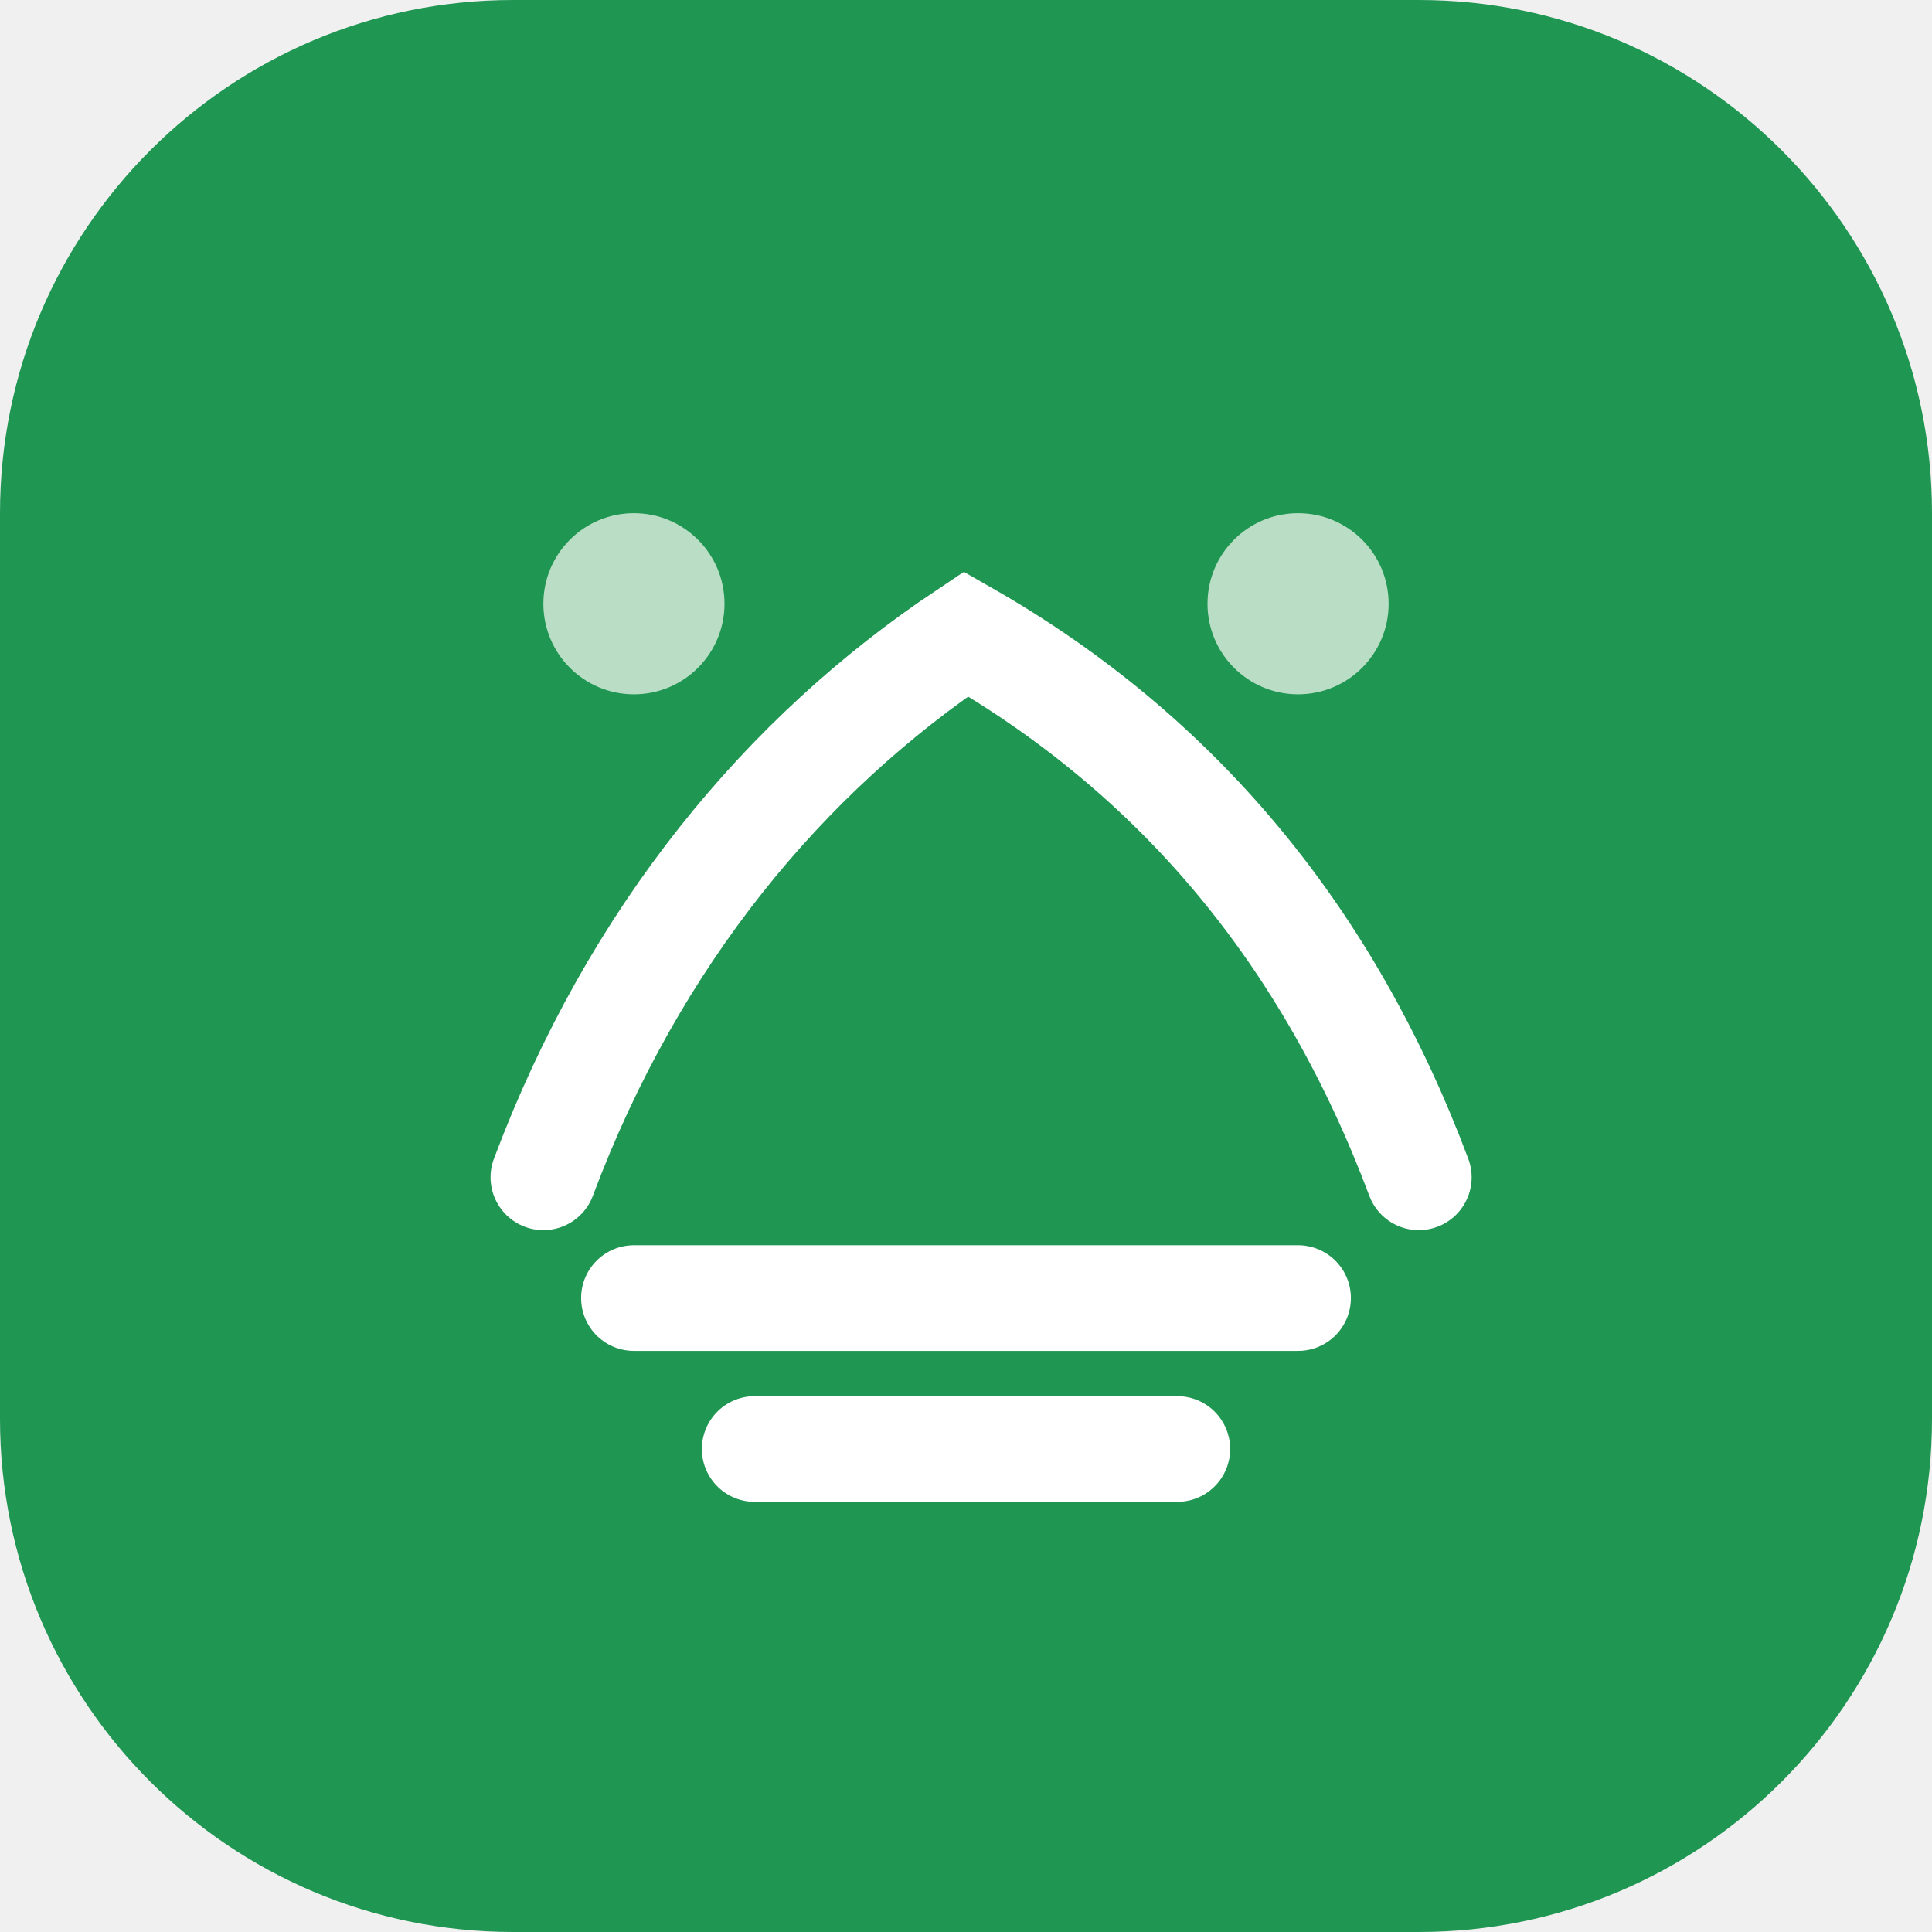
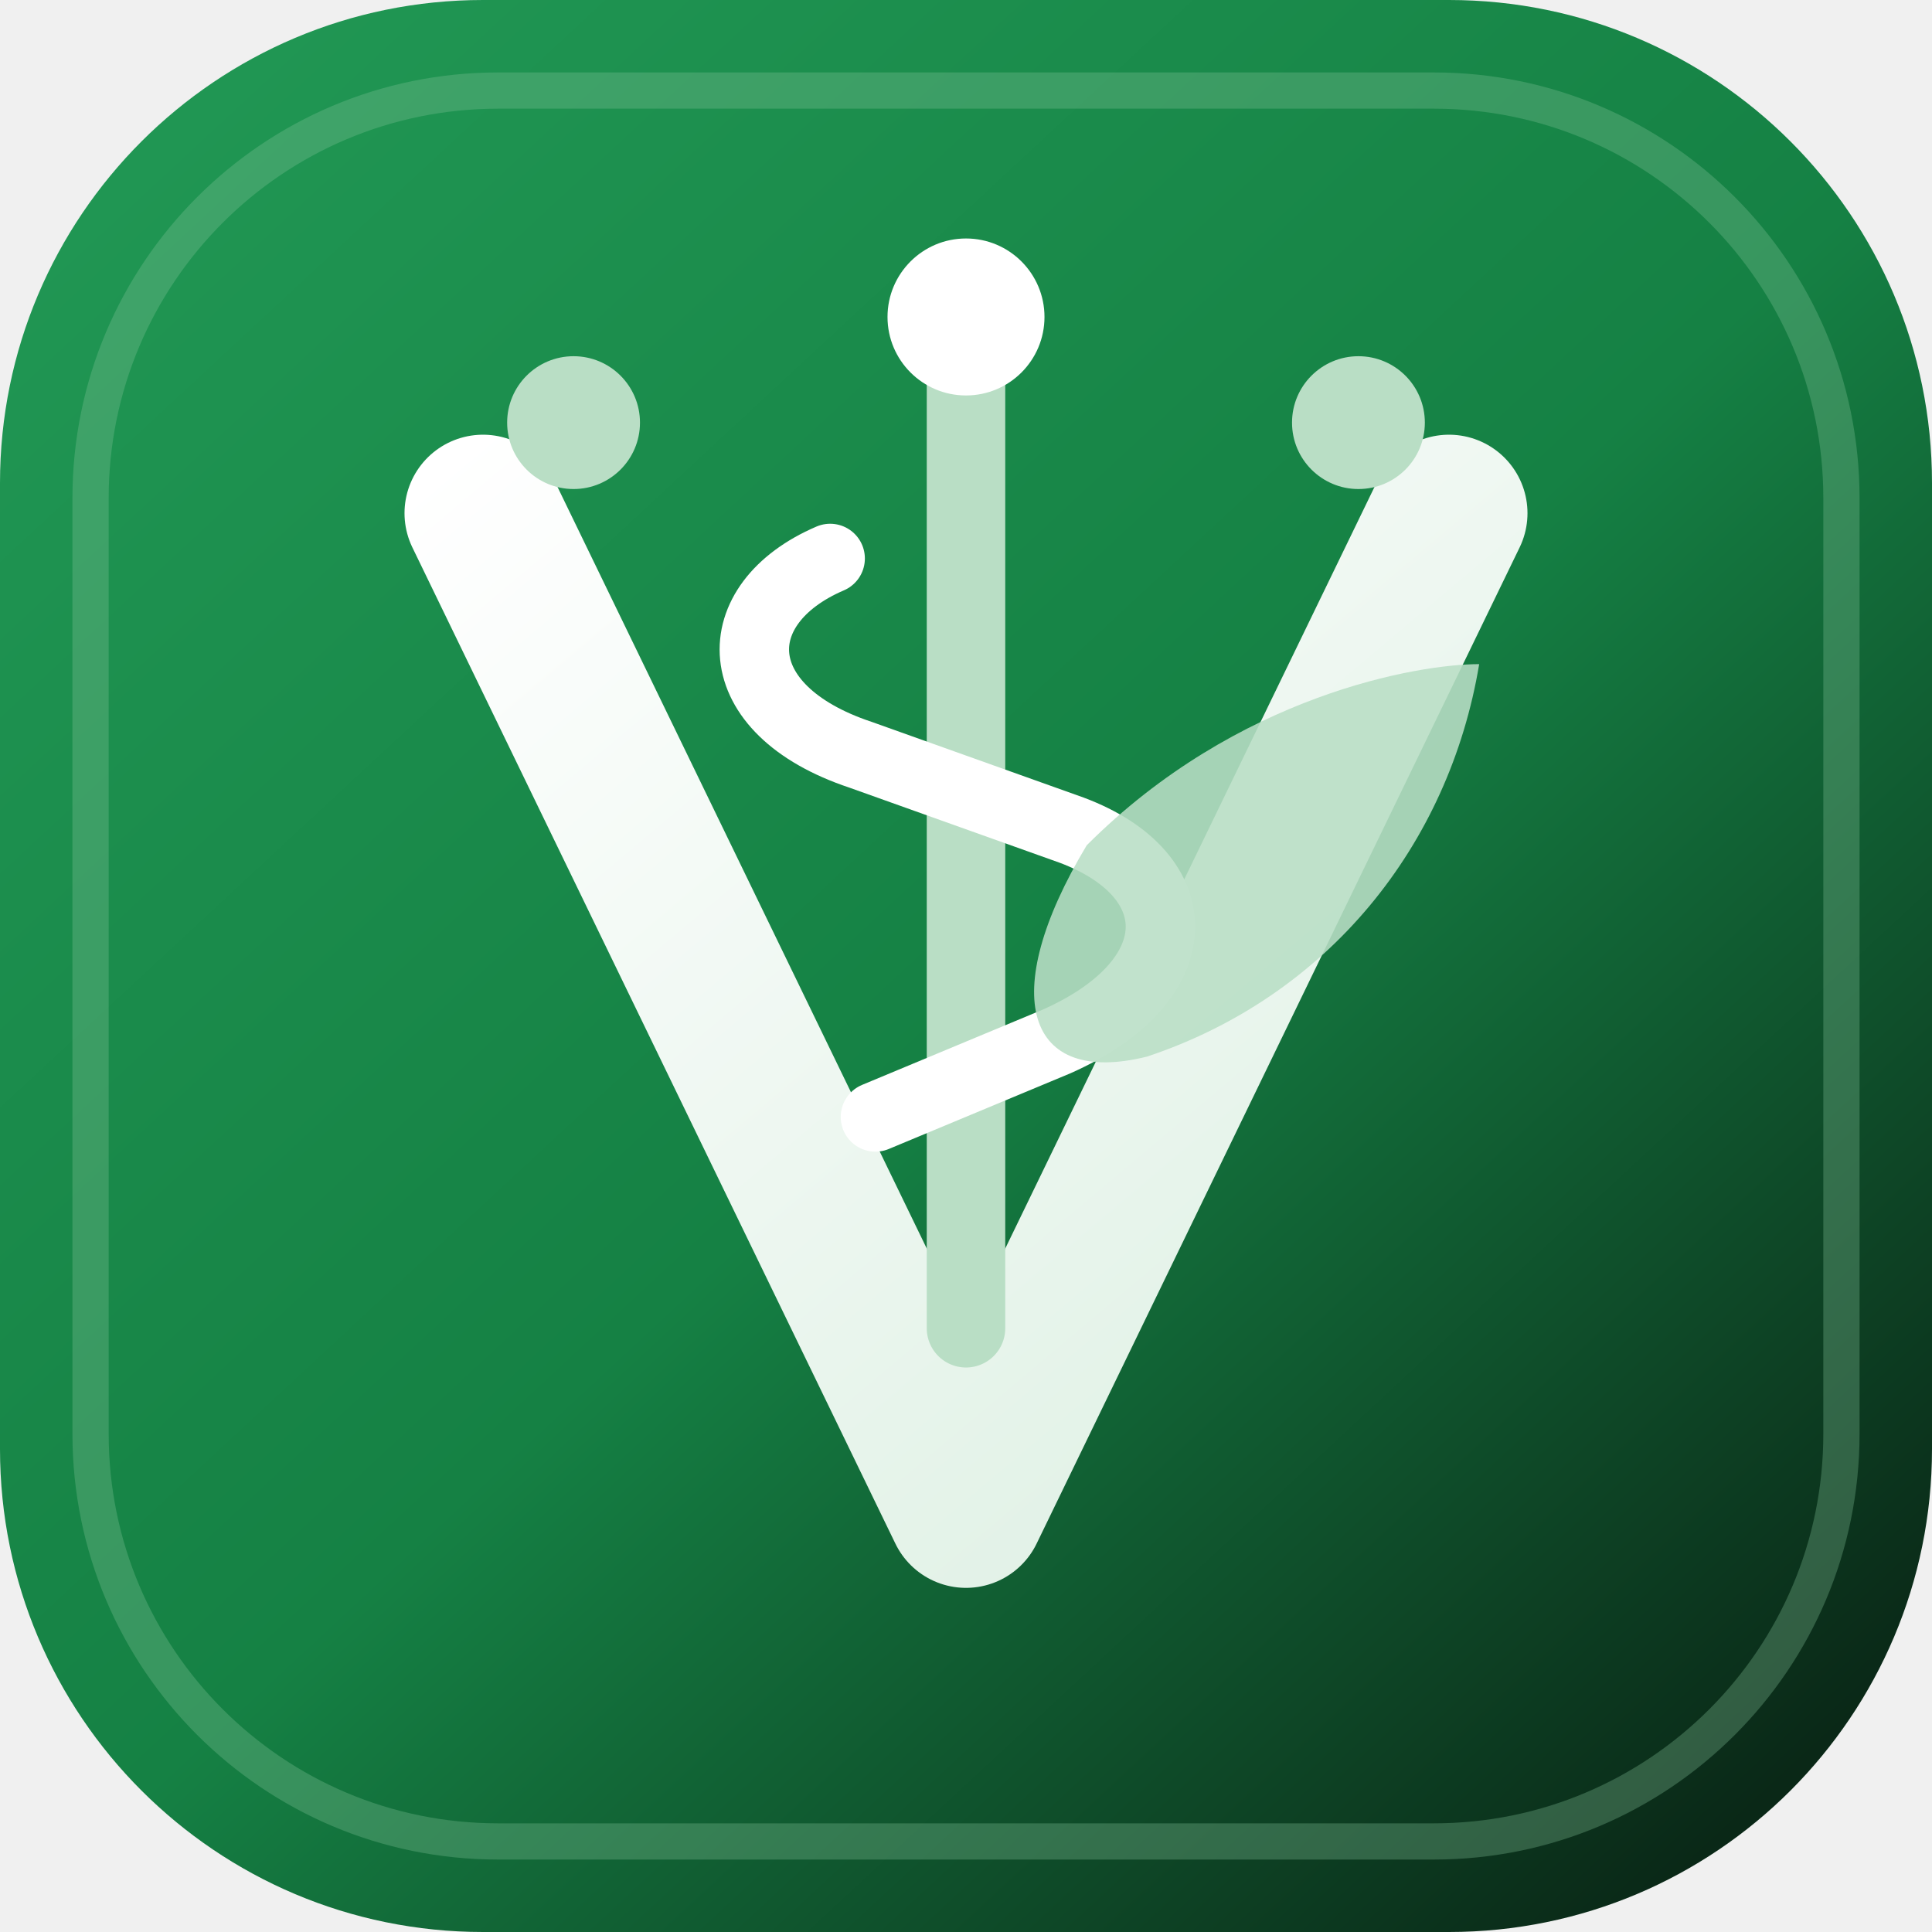
- <svg xmlns="http://www.w3.org/2000/svg" viewBox="0 0 64 64">
+ <svg xmlns="http://www.w3.org/2000/svg" viewBox="0 0 64 64" role="img" aria-label="SIPA UTMACH">
  <defs>
-     <linearGradient id="g" x1="8" y1="5" x2="57" y2="59">
-       <stop stop-color="#209653" />
-       <stop offset="1" stop-color="#0d4827" />
+     <linearGradient id="sipa-bg" x1="6" y1="4" x2="58" y2="60" gradientUnits="userSpaceOnUse">
+       <stop offset="0" stop-color="#209653" />
+       <stop offset="0.52" stop-color="#158144" />
+       <stop offset="1" stop-color="#0A2817" />
+     </linearGradient>
+     <linearGradient id="sipa-accent" x1="16" y1="14" x2="48" y2="52" gradientUnits="userSpaceOnUse">
+       <stop offset="0" stop-color="#FFFFFF" />
+       <stop offset="1" stop-color="#DCEFE2" />
    </linearGradient>
  </defs>
-   <rect width="64" height="64" rx="17" fill="url(#g)" />
-   <path d="M18 39c3-8 8-14 14-18 7 4 12 10 15 18M21 43h22M25 48h14" fill="none" stroke="#fff" stroke-width="3.5" stroke-linecap="round" />
-   <circle cx="21" cy="20" r="3" fill="#b9dec5" />
-   <circle cx="43" cy="20" r="3" fill="#b9dec5" />
+   <rect width="64" height="64" rx="16" fill="url(#sipa-bg)" />
+   <rect x="3" y="3" width="58" height="58" rx="13.5" fill="none" stroke="#83C49A" stroke-opacity="0.32" stroke-width="1.2" />
+   <path d="M16 17L32 50L48 17" fill="none" stroke="url(#sipa-accent)" stroke-width="5.2" stroke-linecap="round" stroke-linejoin="round" />
+   <path d="M32 11V44" fill="none" stroke="#B9DEC5" stroke-width="2.6" stroke-linecap="round" />
+   <circle cx="32" cy="10.5" r="2.6" fill="#FFFFFF" />
+   <path d="M27.5 18.5C24 20 24 23.5 28.5 25L35.5 27.5C39.5 29 39.5 32.5 35 34.5L29 37" fill="none" stroke="#FFFFFF" stroke-width="2.3" stroke-linecap="round" />
+   <path d="M36 28C41 23 47 22 49 22C48 28 44 33 38 35C34 36 33 33 36 28Z" fill="#B9DEC5" fill-opacity="0.88" />
+   <circle cx="19" cy="14" r="2.2" fill="#B9DEC5" />
+   <circle cx="45" cy="14" r="2.2" fill="#B9DEC5" />
</svg>
